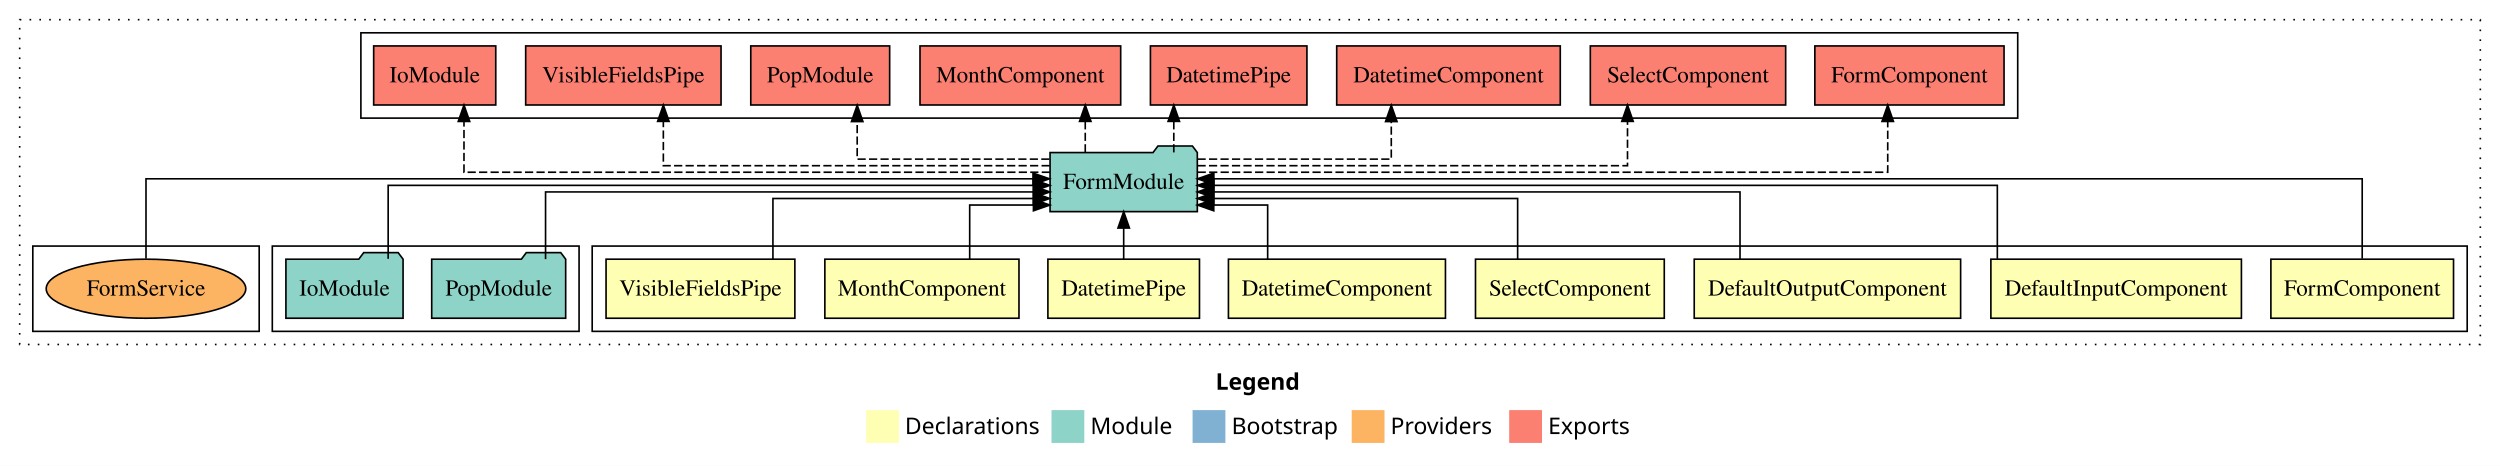
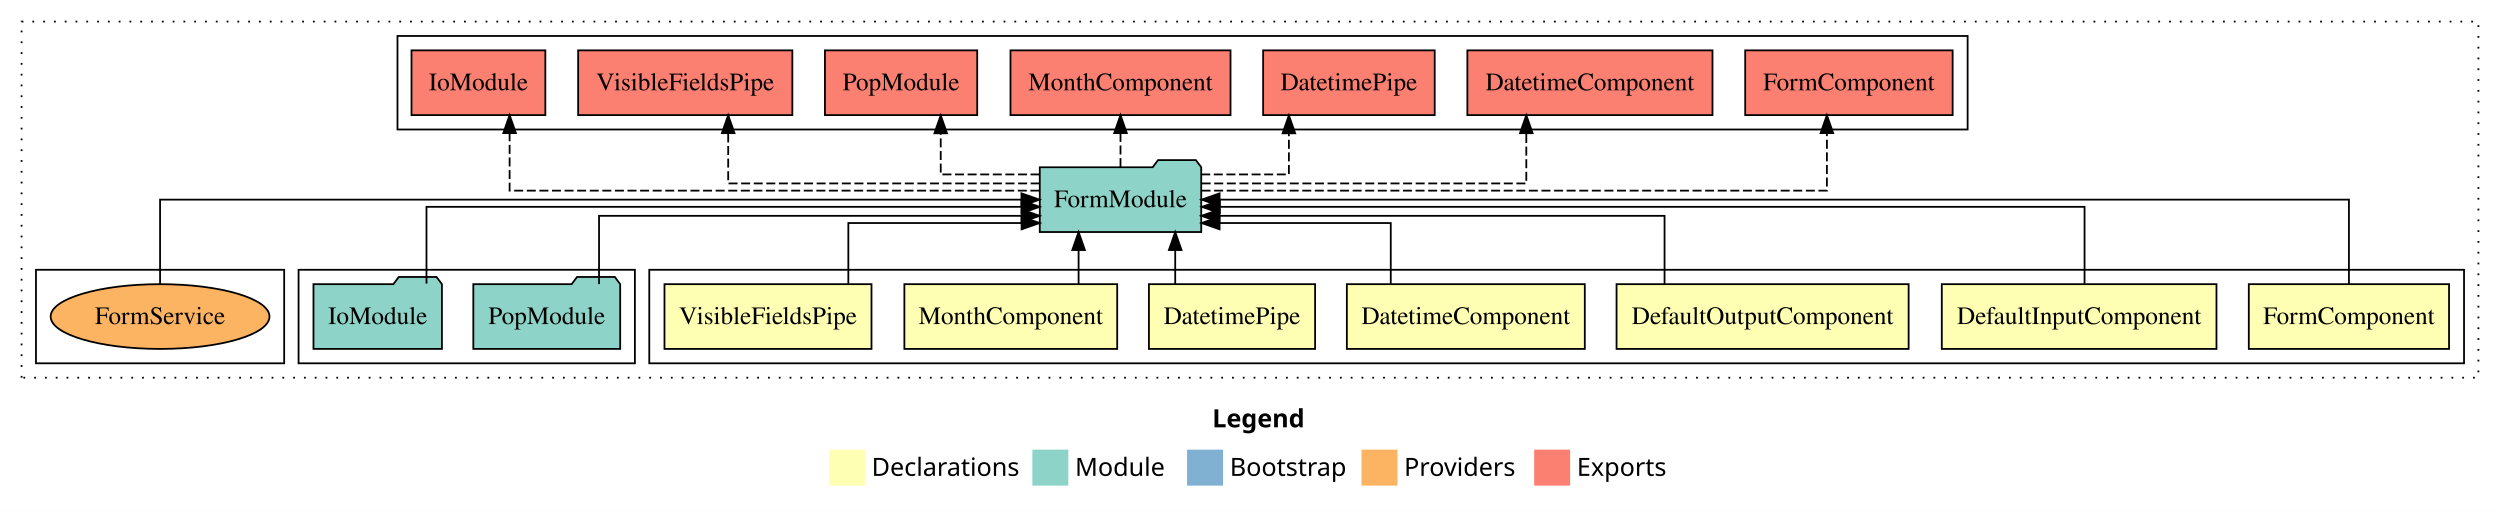
- <svg xmlns="http://www.w3.org/2000/svg" width="1524pt" height="284pt" viewBox="0.00 0.00 1524.00 284.00">
+ <svg xmlns="http://www.w3.org/2000/svg" width="1390pt" height="284pt" viewBox="0.00 0.00 1390.00 284.00">
  <g id="graph0" class="graph" transform="scale(1 1) rotate(0) translate(4 280)">
-     <polygon fill="#ffffff" stroke="transparent" points="-4,4 -4,-280 1520,-280 1520,4 -4,4" />
-     <text text-anchor="start" x="737.009" y="-42.4" font-family="sans-serif" font-weight="bold" font-size="14.00" fill="#000000">Legend</text>
-     <polygon fill="#ffffb3" stroke="transparent" points="524,-10 524,-30 544,-30 544,-10 524,-10" />
-     <text text-anchor="start" x="547.629" y="-15.4" font-family="sans-serif" font-size="14.00" fill="#000000">  Declarations</text>
-     <polygon fill="#8dd3c7" stroke="transparent" points="637,-10 637,-30 657,-30 657,-10 637,-10" />
-     <text text-anchor="start" x="660.725" y="-15.4" font-family="sans-serif" font-size="14.00" fill="#000000">  Module</text>
-     <polygon fill="#80b1d3" stroke="transparent" points="723,-10 723,-30 743,-30 743,-10 723,-10" />
-     <text text-anchor="start" x="746.781" y="-15.4" font-family="sans-serif" font-size="14.00" fill="#000000">  Bootstrap</text>
-     <polygon fill="#fdb462" stroke="transparent" points="820,-10 820,-30 840,-30 840,-10 820,-10" />
-     <text text-anchor="start" x="843.673" y="-15.4" font-family="sans-serif" font-size="14.00" fill="#000000">  Providers</text>
-     <polygon fill="#fb8072" stroke="transparent" points="916,-10 916,-30 936,-30 936,-10 916,-10" />
-     <text text-anchor="start" x="939.726" y="-15.4" font-family="sans-serif" font-size="14.00" fill="#000000">  Exports</text>
+     <polygon fill="#ffffff" stroke="transparent" points="-4,4 -4,-280 1386,-280 1386,4 -4,4" />
+     <text text-anchor="start" x="670.009" y="-42.4" font-family="sans-serif" font-weight="bold" font-size="14.00" fill="#000000">Legend</text>
+     <polygon fill="#ffffb3" stroke="transparent" points="457,-10 457,-30 477,-30 477,-10 457,-10" />
+     <text text-anchor="start" x="480.629" y="-15.4" font-family="sans-serif" font-size="14.00" fill="#000000">  Declarations</text>
+     <polygon fill="#8dd3c7" stroke="transparent" points="570,-10 570,-30 590,-30 590,-10 570,-10" />
+     <text text-anchor="start" x="593.725" y="-15.4" font-family="sans-serif" font-size="14.00" fill="#000000">  Module</text>
+     <polygon fill="#80b1d3" stroke="transparent" points="656,-10 656,-30 676,-30 676,-10 656,-10" />
+     <text text-anchor="start" x="679.781" y="-15.4" font-family="sans-serif" font-size="14.00" fill="#000000">  Bootstrap</text>
+     <polygon fill="#fdb462" stroke="transparent" points="753,-10 753,-30 773,-30 773,-10 753,-10" />
+     <text text-anchor="start" x="776.673" y="-15.4" font-family="sans-serif" font-size="14.00" fill="#000000">  Providers</text>
+     <polygon fill="#fb8072" stroke="transparent" points="849,-10 849,-30 869,-30 869,-10 849,-10" />
+     <text text-anchor="start" x="872.726" y="-15.4" font-family="sans-serif" font-size="14.00" fill="#000000">  Exports</text>
    <g id="clust1" class="cluster">
-       <polygon fill="none" stroke="#000000" stroke-dasharray="1,5" points="8,-70 8,-268 1508,-268 1508,-70 8,-70" />
+       <polygon fill="none" stroke="#000000" stroke-dasharray="1,5" points="8,-70 8,-268 1374,-268 1374,-70 8,-70" />
    </g>
    <g id="clust2" class="cluster">
-       <polygon fill="none" stroke="#000000" points="357,-78 357,-130 1500,-130 1500,-78 357,-78" />
+       <polygon fill="none" stroke="#000000" points="357,-78 357,-130 1366,-130 1366,-78 357,-78" />
+     </g>
+     <g id="clust10" class="cluster">
+       <polygon fill="none" stroke="#000000" points="162,-78 162,-130 349,-130 349,-78 162,-78" />
    </g>
    <g id="clust11" class="cluster">
-       <polygon fill="none" stroke="#000000" points="162,-78 162,-130 349,-130 349,-78 162,-78" />
+       <polygon fill="none" stroke="#000000" points="217,-208 217,-260 1090,-260 1090,-208 217,-208" />
    </g>
-     <g id="clust12" class="cluster">
-       <polygon fill="none" stroke="#000000" points="216,-208 216,-260 1226,-260 1226,-208 216,-208" />
-     </g>
-     <g id="clust14" class="cluster">
+     <g id="clust13" class="cluster">
      <polygon fill="none" stroke="#000000" points="16,-78 16,-130 154,-130 154,-78 16,-78" />
    </g>
    <g id="node1" class="node">
-       <polygon fill="#ffffb3" stroke="#000000" points="1491.667,-122 1380.333,-122 1380.333,-86 1491.667,-86 1491.667,-122" />
-       <text text-anchor="middle" x="1436" y="-99.8" font-family="Times,serif" font-size="14.00" fill="#000000">FormComponent</text>
+       <polygon fill="#ffffb3" stroke="#000000" points="1357.667,-122 1246.333,-122 1246.333,-86 1357.667,-86 1357.667,-122" />
+       <text text-anchor="middle" x="1302" y="-99.8" font-family="Times,serif" font-size="14.00" fill="#000000">FormComponent</text>
    </g>
-     <g id="node9" class="node">
-       <polygon fill="#8dd3c7" stroke="#000000" points="725.884,-187 722.884,-191 701.884,-191 698.884,-187 636.116,-187 636.116,-151 725.884,-151 725.884,-187" />
-       <text text-anchor="middle" x="681" y="-164.8" font-family="Times,serif" font-size="14.00" fill="#000000">FormModule</text>
+     <g id="node8" class="node">
+       <polygon fill="#8dd3c7" stroke="#000000" points="663.884,-187 660.884,-191 639.884,-191 636.884,-187 574.116,-187 574.116,-151 663.884,-151 663.884,-187" />
+       <text text-anchor="middle" x="619" y="-164.8" font-family="Times,serif" font-size="14.00" fill="#000000">FormModule</text>
    </g>
    <g id="edge1" class="edge">
-       <path fill="none" stroke="#000000" d="M1436,-122.308C1436,-142.145 1436,-171 1436,-171 1436,-171 735.968,-171 735.968,-171" />
-       <polygon fill="#000000" stroke="#000000" points="735.968,-167.5 725.968,-171 735.968,-174.5 735.968,-167.5" />
+       <path fill="none" stroke="#000000" d="M1302,-122.106C1302,-141.339 1302,-169 1302,-169 1302,-169 674.078,-169 674.078,-169" />
+       <polygon fill="#000000" stroke="#000000" points="674.078,-165.5 664.078,-169 674.078,-172.5 674.078,-165.5" />
    </g>
    <g id="node2" class="node">
-       <polygon fill="#ffffb3" stroke="#000000" points="1362.361,-122 1209.639,-122 1209.639,-86 1362.361,-86 1362.361,-122" />
-       <text text-anchor="middle" x="1286" y="-99.8" font-family="Times,serif" font-size="14.00" fill="#000000">DefaultInputComponent</text>
+       <polygon fill="#ffffb3" stroke="#000000" points="1228.361,-122 1075.639,-122 1075.639,-86 1228.361,-86 1228.361,-122" />
+       <text text-anchor="middle" x="1152" y="-99.8" font-family="Times,serif" font-size="14.00" fill="#000000">DefaultInputComponent</text>
    </g>
    <g id="edge2" class="edge">
-       <path fill="none" stroke="#000000" d="M1213.576,-122.222C1213.576,-140.828 1213.576,-167 1213.576,-167 1213.576,-167 735.948,-167 735.948,-167" />
-       <polygon fill="#000000" stroke="#000000" points="735.948,-163.5 725.948,-167 735.948,-170.5 735.948,-163.5" />
+       <path fill="none" stroke="#000000" d="M1155.007,-122.302C1155.007,-140.27 1155.007,-165 1155.007,-165 1155.007,-165 674.238,-165 674.238,-165" />
+       <polygon fill="#000000" stroke="#000000" points="674.238,-161.5 664.238,-165 674.238,-168.5 674.238,-161.5" />
    </g>
    <g id="node3" class="node">
-       <polygon fill="#ffffb3" stroke="#000000" points="1191.198,-122 1028.802,-122 1028.802,-86 1191.198,-86 1191.198,-122" />
-       <text text-anchor="middle" x="1110" y="-99.8" font-family="Times,serif" font-size="14.00" fill="#000000">DefaultOutputComponent</text>
+       <polygon fill="#ffffb3" stroke="#000000" points="1057.198,-122 894.802,-122 894.802,-86 1057.198,-86 1057.198,-122" />
+       <text text-anchor="middle" x="976" y="-99.8" font-family="Times,serif" font-size="14.00" fill="#000000">DefaultOutputComponent</text>
    </g>
    <g id="edge3" class="edge">
-       <path fill="none" stroke="#000000" d="M1056.711,-122.022C1056.711,-139.373 1056.711,-163 1056.711,-163 1056.711,-163 735.946,-163 735.946,-163" />
-       <polygon fill="#000000" stroke="#000000" points="735.946,-159.5 725.946,-163 735.946,-166.5 735.946,-159.5" />
+       <path fill="none" stroke="#000000" d="M921.487,-122.027C921.487,-138.398 921.487,-160 921.487,-160 921.487,-160 673.959,-160 673.959,-160" />
+       <polygon fill="#000000" stroke="#000000" points="673.959,-156.5 663.959,-160 673.959,-163.5 673.959,-156.5" />
    </g>
    <g id="node4" class="node">
-       <polygon fill="#ffffb3" stroke="#000000" points="1010.541,-122 895.459,-122 895.459,-86 1010.541,-86 1010.541,-122" />
-       <text text-anchor="middle" x="953" y="-99.8" font-family="Times,serif" font-size="14.00" fill="#000000">SelectComponent</text>
-     </g>
-     <g id="edge4" class="edge">
-       <path fill="none" stroke="#000000" d="M921.151,-122.009C921.151,-138.049 921.151,-159 921.151,-159 921.151,-159 735.889,-159 735.889,-159" />
-       <polygon fill="#000000" stroke="#000000" points="735.889,-155.5 725.889,-159 735.889,-162.5 735.889,-155.5" />
-     </g>
-     <g id="node5" class="node">
      <polygon fill="#ffffb3" stroke="#000000" points="877.146,-122 744.854,-122 744.854,-86 877.146,-86 877.146,-122" />
      <text text-anchor="middle" x="811" y="-99.8" font-family="Times,serif" font-size="14.00" fill="#000000">DatetimeComponent</text>
    </g>
-     <g id="edge5" class="edge">
-       <path fill="none" stroke="#000000" d="M768.764,-122.124C768.764,-136.783 768.764,-155 768.764,-155 768.764,-155 735.91,-155 735.91,-155" />
-       <polygon fill="#000000" stroke="#000000" points="735.91,-151.5 725.91,-155 735.91,-158.5 735.91,-151.5" />
+     <g id="edge4" class="edge">
+       <path fill="none" stroke="#000000" d="M769.264,-122.187C769.264,-137.182 769.264,-156 769.264,-156 769.264,-156 674.084,-156 674.084,-156" />
+       <polygon fill="#000000" stroke="#000000" points="674.084,-152.5 664.084,-156 674.084,-159.5 674.084,-152.5" />
    </g>
-     <g id="node6" class="node">
+     <g id="node5" class="node">
      <polygon fill="#ffffb3" stroke="#000000" points="727.201,-122 634.799,-122 634.799,-86 727.201,-86 727.201,-122" />
      <text text-anchor="middle" x="681" y="-99.8" font-family="Times,serif" font-size="14.00" fill="#000000">DatetimePipe</text>
    </g>
-     <g id="edge6" class="edge">
-       <path fill="none" stroke="#000000" d="M681,-122.106C681,-122.106 681,-140.991 681,-140.991" />
-       <polygon fill="#000000" stroke="#000000" points="677.5,-140.991 681,-150.991 684.5,-140.991 677.5,-140.991" />
+     <g id="edge5" class="edge">
+       <path fill="none" stroke="#000000" d="M649.421,-122.106C649.421,-122.106 649.421,-140.991 649.421,-140.991" />
+       <polygon fill="#000000" stroke="#000000" points="645.921,-140.991 649.421,-150.991 652.921,-140.991 645.921,-140.991" />
    </g>
-     <g id="node7" class="node">
+     <g id="node6" class="node">
      <polygon fill="#ffffb3" stroke="#000000" points="617.168,-122 498.832,-122 498.832,-86 617.168,-86 617.168,-122" />
      <text text-anchor="middle" x="558" y="-99.8" font-family="Times,serif" font-size="14.00" fill="#000000">MonthComponent</text>
    </g>
-     <g id="edge7" class="edge">
-       <path fill="none" stroke="#000000" d="M587.125,-122.124C587.125,-136.783 587.125,-155 587.125,-155 587.125,-155 625.987,-155 625.987,-155" />
-       <polygon fill="#000000" stroke="#000000" points="625.987,-158.5 635.987,-155 625.987,-151.5 625.987,-158.5" />
+     <g id="edge6" class="edge">
+       <path fill="none" stroke="#000000" d="M595.696,-122.106C595.696,-122.106 595.696,-140.991 595.696,-140.991" />
+       <polygon fill="#000000" stroke="#000000" points="592.196,-140.991 595.696,-150.991 599.196,-140.991 592.196,-140.991" />
    </g>
-     <g id="node8" class="node">
+     <g id="node7" class="node">
      <polygon fill="#ffffb3" stroke="#000000" points="480.549,-122 365.451,-122 365.451,-86 480.549,-86 480.549,-122" />
      <text text-anchor="middle" x="423" y="-99.8" font-family="Times,serif" font-size="14.00" fill="#000000">VisibleFieldsPipe</text>
    </g>
-     <g id="edge8" class="edge">
-       <path fill="none" stroke="#000000" d="M467.179,-122.009C467.179,-138.049 467.179,-159 467.179,-159 467.179,-159 625.915,-159 625.915,-159" />
-       <polygon fill="#000000" stroke="#000000" points="625.915,-162.5 635.915,-159 625.915,-155.5 625.915,-162.5" />
+     <g id="edge7" class="edge">
+       <path fill="none" stroke="#000000" d="M467.679,-122.187C467.679,-137.182 467.679,-156 467.679,-156 467.679,-156 564.008,-156 564.008,-156" />
+       <polygon fill="#000000" stroke="#000000" points="564.008,-159.5 574.008,-156 564.008,-152.5 564.008,-159.5" />
+     </g>
+     <g id="node11" class="node">
+       <polygon fill="#fb8072" stroke="#000000" points="1081.666,-252 966.334,-252 966.334,-216 1081.666,-216 1081.666,-252" />
+       <text text-anchor="middle" x="1024" y="-229.8" font-family="Times,serif" font-size="14.00" fill="#000000">FormComponent </text>
+     </g>
+     <g id="edge10" class="edge">
+       <path fill="none" stroke="#000000" stroke-dasharray="5,2" d="M664.054,-174C767.219,-174 1011.758,-174 1011.758,-174 1011.758,-174 1011.758,-205.998 1011.758,-205.998" />
+       <polygon fill="#000000" stroke="#000000" points="1008.258,-205.998 1011.758,-215.998 1015.258,-205.998 1008.258,-205.998" />
    </g>
    <g id="node12" class="node">
-       <polygon fill="#fb8072" stroke="#000000" points="1217.666,-252 1102.334,-252 1102.334,-216 1217.666,-216 1217.666,-252" />
-       <text text-anchor="middle" x="1160" y="-229.8" font-family="Times,serif" font-size="14.00" fill="#000000">FormComponent </text>
+       <polygon fill="#fb8072" stroke="#000000" points="948.145,-252 811.855,-252 811.855,-216 948.145,-216 948.145,-252" />
+       <text text-anchor="middle" x="880" y="-229.8" font-family="Times,serif" font-size="14.00" fill="#000000">DatetimeComponent </text>
    </g>
    <g id="edge11" class="edge">
-       <path fill="none" stroke="#000000" stroke-dasharray="5,2" d="M726.082,-175C842.969,-175 1146.758,-175 1146.758,-175 1146.758,-175 1146.758,-205.977 1146.758,-205.977" />
-       <polygon fill="#000000" stroke="#000000" points="1143.258,-205.977 1146.758,-215.977 1150.258,-205.977 1143.258,-205.977" />
+       <path fill="none" stroke="#000000" stroke-dasharray="5,2" d="M664.116,-178C729.959,-178 844.625,-178 844.625,-178 844.625,-178 844.625,-205.973 844.625,-205.973" />
+       <polygon fill="#000000" stroke="#000000" points="841.125,-205.973 844.625,-215.973 848.125,-205.973 841.125,-205.973" />
    </g>
    <g id="node13" class="node">
-       <polygon fill="#fb8072" stroke="#000000" points="1084.54,-252 965.46,-252 965.46,-216 1084.54,-216 1084.54,-252" />
-       <text text-anchor="middle" x="1025" y="-229.8" font-family="Times,serif" font-size="14.00" fill="#000000">SelectComponent </text>
+       <polygon fill="#fb8072" stroke="#000000" points="793.701,-252 698.299,-252 698.299,-216 793.701,-216 793.701,-252" />
+       <text text-anchor="middle" x="746" y="-229.8" font-family="Times,serif" font-size="14.00" fill="#000000">DatetimePipe </text>
    </g>
    <g id="edge12" class="edge">
-       <path fill="none" stroke="#000000" stroke-dasharray="5,2" d="M725.987,-179C811.294,-179 988.125,-179 988.125,-179 988.125,-179 988.125,-205.991 988.125,-205.991" />
-       <polygon fill="#000000" stroke="#000000" points="984.625,-205.991 988.125,-215.991 991.625,-205.991 984.625,-205.991" />
+       <path fill="none" stroke="#000000" stroke-dasharray="5,2" d="M663.893,-183C687.921,-183 712.625,-183 712.625,-183 712.625,-183 712.625,-205.876 712.625,-205.876" />
+       <polygon fill="#000000" stroke="#000000" points="709.125,-205.876 712.625,-215.876 716.125,-205.876 709.125,-205.876" />
    </g>
    <g id="node14" class="node">
-       <polygon fill="#fb8072" stroke="#000000" points="947.145,-252 810.855,-252 810.855,-216 947.145,-216 947.145,-252" />
-       <text text-anchor="middle" x="879" y="-229.8" font-family="Times,serif" font-size="14.00" fill="#000000">DatetimeComponent </text>
+       <polygon fill="#fb8072" stroke="#000000" points="680.168,-252 557.832,-252 557.832,-216 680.168,-216 680.168,-252" />
+       <text text-anchor="middle" x="619" y="-229.8" font-family="Times,serif" font-size="14.00" fill="#000000">MonthComponent </text>
    </g>
    <g id="edge13" class="edge">
-       <path fill="none" stroke="#000000" stroke-dasharray="5,2" d="M726.006,-183C774.29,-183 844.125,-183 844.125,-183 844.125,-183 844.125,-205.876 844.125,-205.876" />
-       <polygon fill="#000000" stroke="#000000" points="840.625,-205.876 844.125,-215.876 847.625,-205.876 840.625,-205.876" />
+       <path fill="none" stroke="#000000" stroke-dasharray="5,2" d="M619,-187.106C619,-187.106 619,-205.991 619,-205.991" />
+       <polygon fill="#000000" stroke="#000000" points="615.5,-205.991 619,-215.991 622.5,-205.991 615.5,-205.991" />
    </g>
    <g id="node15" class="node">
-       <polygon fill="#fb8072" stroke="#000000" points="792.701,-252 697.299,-252 697.299,-216 792.701,-216 792.701,-252" />
-       <text text-anchor="middle" x="745" y="-229.8" font-family="Times,serif" font-size="14.00" fill="#000000">DatetimePipe </text>
+       <polygon fill="#fb8072" stroke="#000000" points="539.333,-252 454.667,-252 454.667,-216 539.333,-216 539.333,-252" />
+       <text text-anchor="middle" x="497" y="-229.8" font-family="Times,serif" font-size="14.00" fill="#000000">PopModule </text>
    </g>
    <g id="edge14" class="edge">
-       <path fill="none" stroke="#000000" stroke-dasharray="5,2" d="M711.546,-187.106C711.546,-187.106 711.546,-205.991 711.546,-205.991" />
-       <polygon fill="#000000" stroke="#000000" points="708.046,-205.991 711.546,-215.991 715.046,-205.991 708.046,-205.991" />
+       <path fill="none" stroke="#000000" stroke-dasharray="5,2" d="M573.992,-183C547.46,-183 519.041,-183 519.041,-183 519.041,-183 519.041,-205.876 519.041,-205.876" />
+       <polygon fill="#000000" stroke="#000000" points="515.541,-205.876 519.041,-215.876 522.541,-205.876 515.541,-205.876" />
    </g>
    <g id="node16" class="node">
-       <polygon fill="#fb8072" stroke="#000000" points="679.168,-252 556.832,-252 556.832,-216 679.168,-216 679.168,-252" />
-       <text text-anchor="middle" x="618" y="-229.8" font-family="Times,serif" font-size="14.00" fill="#000000">MonthComponent </text>
+       <polygon fill="#fb8072" stroke="#000000" points="436.548,-252 317.452,-252 317.452,-216 436.548,-216 436.548,-252" />
+       <text text-anchor="middle" x="377" y="-229.8" font-family="Times,serif" font-size="14.00" fill="#000000">VisibleFieldsPipe </text>
    </g>
    <g id="edge15" class="edge">
-       <path fill="none" stroke="#000000" stroke-dasharray="5,2" d="M657.571,-187.106C657.571,-187.106 657.571,-205.991 657.571,-205.991" />
-       <polygon fill="#000000" stroke="#000000" points="654.071,-205.991 657.571,-215.991 661.071,-205.991 654.071,-205.991" />
+       <path fill="none" stroke="#000000" stroke-dasharray="5,2" d="M574.069,-178C510.216,-178 400.875,-178 400.875,-178 400.875,-178 400.875,-205.973 400.875,-205.973" />
+       <polygon fill="#000000" stroke="#000000" points="397.375,-205.973 400.875,-215.973 404.375,-205.973 397.375,-205.973" />
    </g>
    <g id="node17" class="node">
-       <polygon fill="#fb8072" stroke="#000000" points="538.333,-252 453.667,-252 453.667,-216 538.333,-216 538.333,-252" />
-       <text text-anchor="middle" x="496" y="-229.8" font-family="Times,serif" font-size="14.00" fill="#000000">PopModule </text>
+       <polygon fill="#fb8072" stroke="#000000" points="299.211,-252 224.789,-252 224.789,-216 299.211,-216 299.211,-252" />
+       <text text-anchor="middle" x="262" y="-229.8" font-family="Times,serif" font-size="14.00" fill="#000000">IoModule </text>
    </g>
    <g id="edge16" class="edge">
-       <path fill="none" stroke="#000000" stroke-dasharray="5,2" d="M635.746,-183C587.676,-183 518.541,-183 518.541,-183 518.541,-183 518.541,-205.876 518.541,-205.876" />
-       <polygon fill="#000000" stroke="#000000" points="515.041,-205.876 518.541,-215.876 522.041,-205.876 515.041,-205.876" />
+       <path fill="none" stroke="#000000" stroke-dasharray="5,2" d="M573.896,-174C481.503,-174 279.344,-174 279.344,-174 279.344,-174 279.344,-205.998 279.344,-205.998" />
+       <polygon fill="#000000" stroke="#000000" points="275.845,-205.998 279.344,-215.998 282.845,-205.998 275.845,-205.998" />
    </g>
-     <g id="node18" class="node">
-       <polygon fill="#fb8072" stroke="#000000" points="435.548,-252 316.452,-252 316.452,-216 435.548,-216 435.548,-252" />
-       <text text-anchor="middle" x="376" y="-229.8" font-family="Times,serif" font-size="14.00" fill="#000000">VisibleFieldsPipe </text>
-     </g>
-     <g id="edge17" class="edge">
-       <path fill="none" stroke="#000000" stroke-dasharray="5,2" d="M635.913,-179C556.587,-179 400.375,-179 400.375,-179 400.375,-179 400.375,-205.991 400.375,-205.991" />
-       <polygon fill="#000000" stroke="#000000" points="396.875,-205.991 400.375,-215.991 403.875,-205.991 396.875,-205.991" />
-     </g>
-     <g id="node19" class="node">
-       <polygon fill="#fb8072" stroke="#000000" points="298.211,-252 223.789,-252 223.789,-216 298.211,-216 298.211,-252" />
-       <text text-anchor="middle" x="261" y="-229.8" font-family="Times,serif" font-size="14.00" fill="#000000">IoModule </text>
-     </g>
-     <g id="edge18" class="edge">
-       <path fill="none" stroke="#000000" stroke-dasharray="5,2" d="M636.038,-175C531.097,-175 278.844,-175 278.844,-175 278.844,-175 278.844,-205.977 278.844,-205.977" />
-       <polygon fill="#000000" stroke="#000000" points="275.345,-205.977 278.844,-215.977 282.345,-205.977 275.345,-205.977" />
-     </g>
-     <g id="node10" class="node">
+     <g id="node9" class="node">
      <polygon fill="#8dd3c7" stroke="#000000" points="340.833,-122 337.833,-126 316.833,-126 313.833,-122 259.167,-122 259.167,-86 340.833,-86 340.833,-122" />
      <text text-anchor="middle" x="300" y="-99.8" font-family="Times,serif" font-size="14.00" fill="#000000">PopModule</text>
    </g>
-     <g id="edge9" class="edge">
-       <path fill="none" stroke="#000000" d="M328.571,-122.022C328.571,-139.373 328.571,-163 328.571,-163 328.571,-163 626.007,-163 626.007,-163" />
-       <polygon fill="#000000" stroke="#000000" points="626.007,-166.5 636.007,-163 626.007,-159.5 626.007,-166.5" />
+     <g id="edge8" class="edge">
+       <path fill="none" stroke="#000000" d="M329.071,-122.027C329.071,-138.398 329.071,-160 329.071,-160 329.071,-160 564.017,-160 564.017,-160" />
+       <polygon fill="#000000" stroke="#000000" points="564.017,-163.5 574.017,-160 564.017,-156.5 564.017,-163.5" />
    </g>
-     <g id="node11" class="node">
+     <g id="node10" class="node">
      <polygon fill="#8dd3c7" stroke="#000000" points="241.711,-122 238.711,-126 217.711,-126 214.711,-122 170.289,-122 170.289,-86 241.711,-86 241.711,-122" />
      <text text-anchor="middle" x="206" y="-99.8" font-family="Times,serif" font-size="14.00" fill="#000000">IoModule</text>
    </g>
-     <g id="edge10" class="edge">
-       <path fill="none" stroke="#000000" d="M232.625,-122.222C232.625,-140.828 232.625,-167 232.625,-167 232.625,-167 625.955,-167 625.955,-167" />
-       <polygon fill="#000000" stroke="#000000" points="625.955,-170.5 635.955,-167 625.955,-163.5 625.955,-170.5" />
+     <g id="edge9" class="edge">
+       <path fill="none" stroke="#000000" d="M233.125,-122.302C233.125,-140.27 233.125,-165 233.125,-165 233.125,-165 563.98,-165 563.98,-165" />
+       <polygon fill="#000000" stroke="#000000" points="563.98,-168.5 573.98,-165 563.98,-161.5 563.98,-168.5" />
    </g>
-     <g id="node20" class="node">
+     <g id="node18" class="node">
      <ellipse fill="#fdb462" stroke="#000000" cx="85" cy="-104" rx="60.831" ry="18" />
      <text text-anchor="middle" x="85" y="-99.8" font-family="Times,serif" font-size="14.00" fill="#000000">FormService</text>
    </g>
-     <g id="edge19" class="edge">
-       <path fill="none" stroke="#000000" d="M85,-122.308C85,-142.145 85,-171 85,-171 85,-171 625.714,-171 625.714,-171" />
-       <polygon fill="#000000" stroke="#000000" points="625.714,-174.5 635.714,-171 625.714,-167.5 625.714,-174.5" />
+     <g id="edge17" class="edge">
+       <path fill="none" stroke="#000000" d="M85,-122.106C85,-141.339 85,-169 85,-169 85,-169 563.932,-169 563.932,-169" />
+       <polygon fill="#000000" stroke="#000000" points="563.932,-172.5 573.932,-169 563.932,-165.5 563.932,-172.5" />
    </g>
  </g>
</svg>
